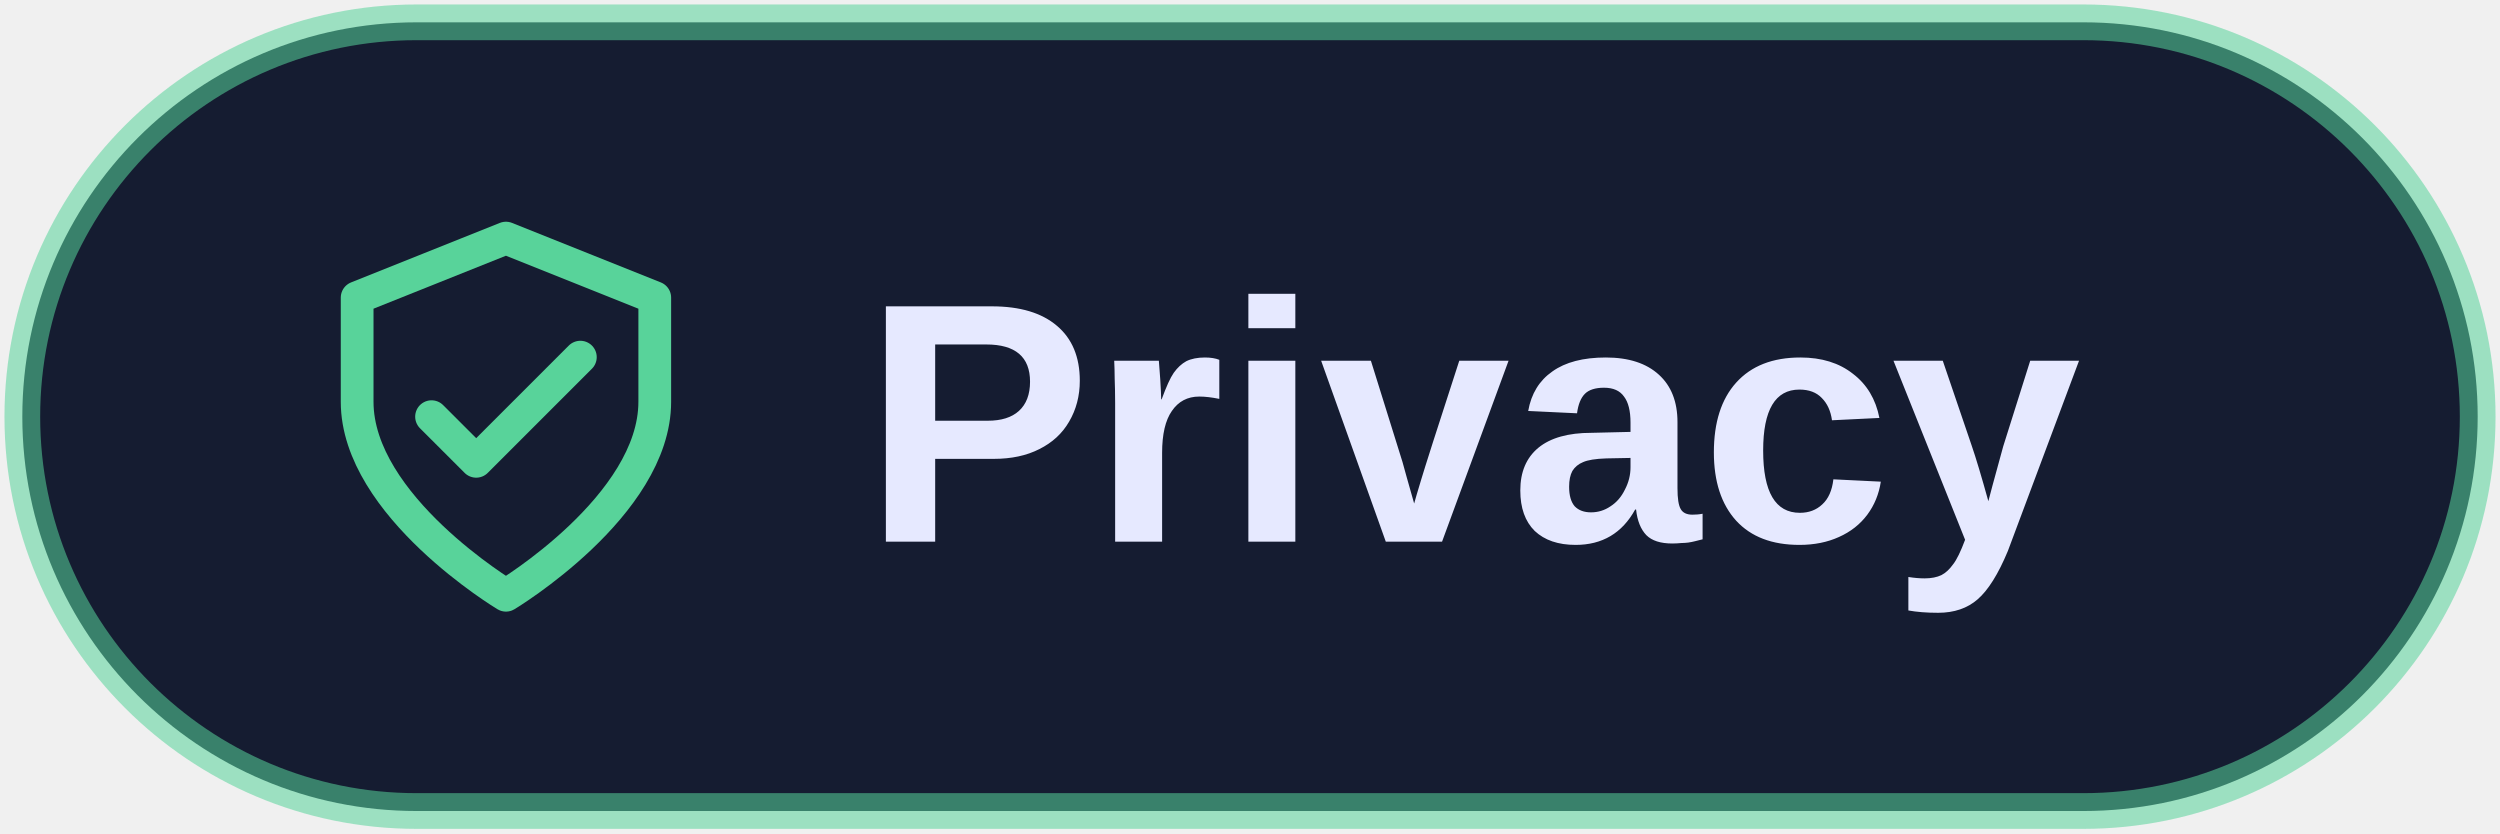
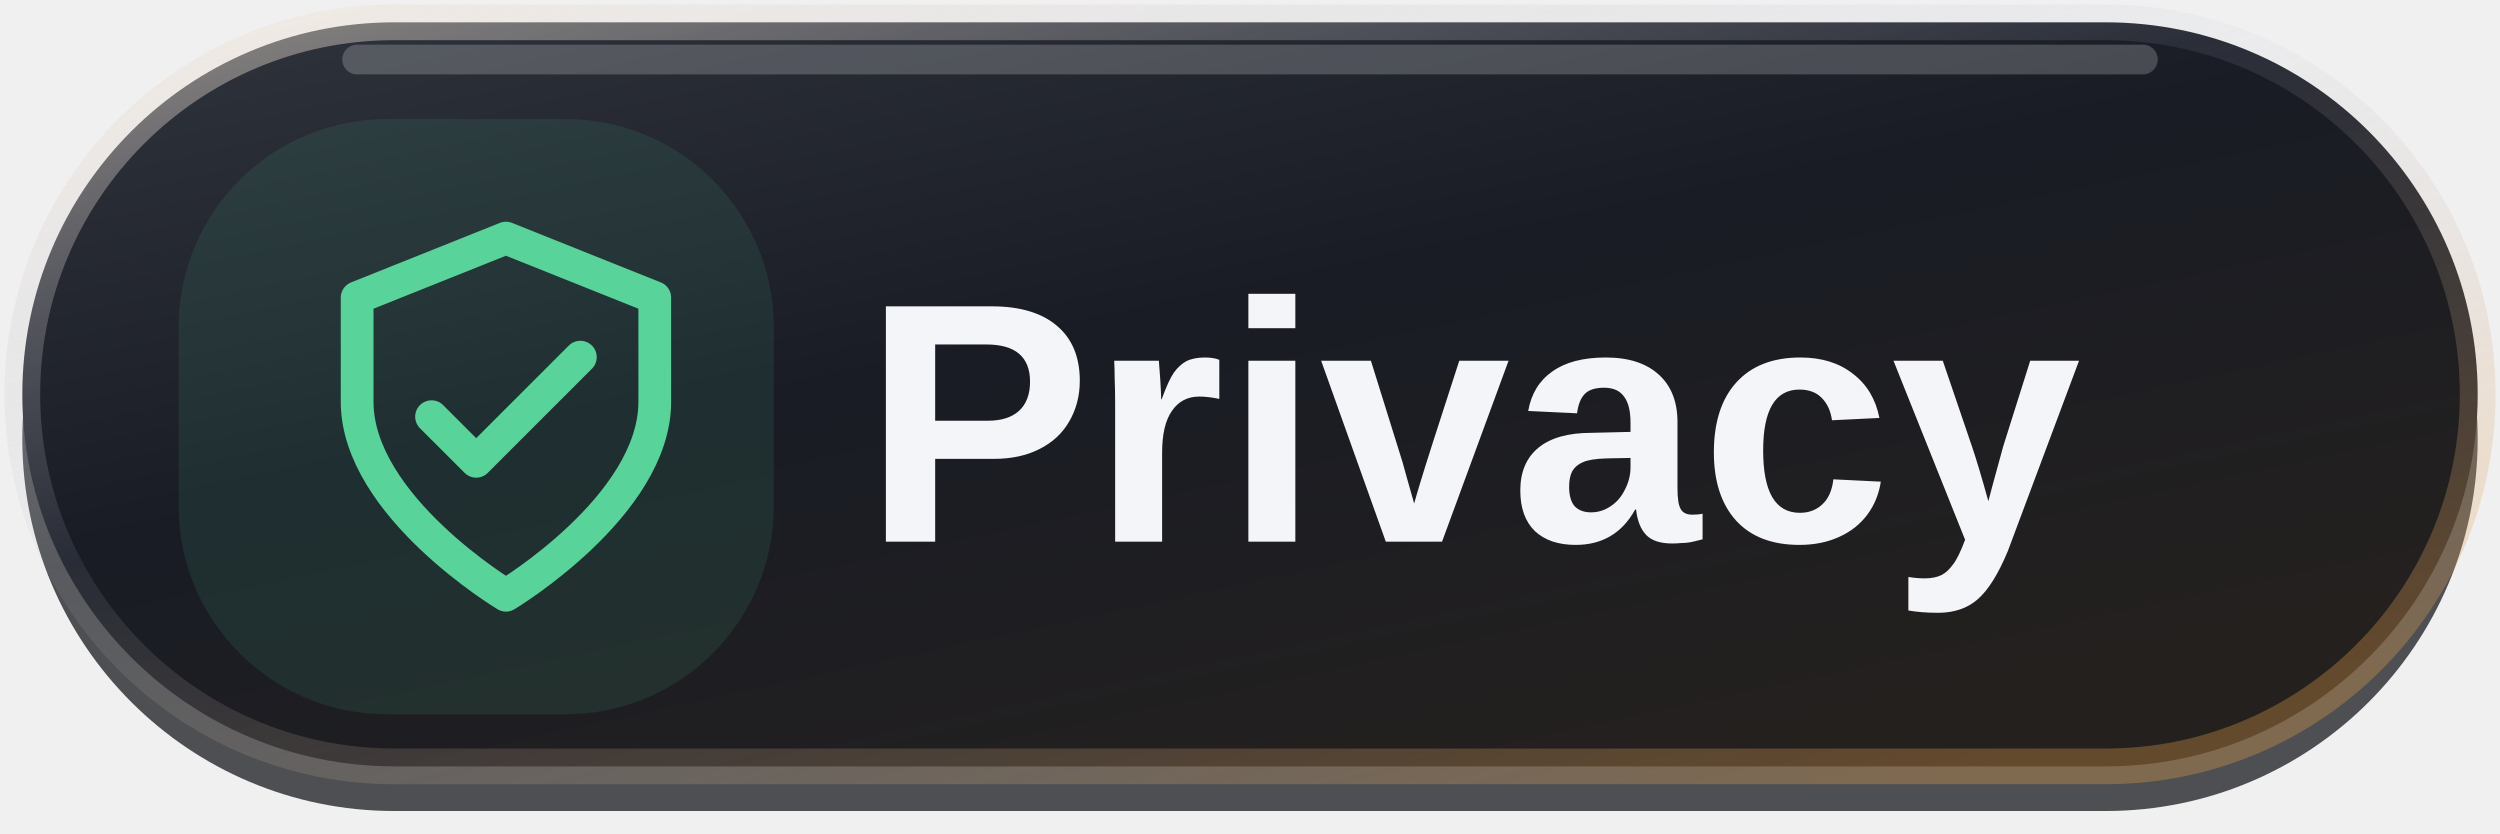
<svg xmlns="http://www.w3.org/2000/svg" width="84" height="28" viewBox="0 0 84 28" role="img" aria-labelledby="t">
-   <rect x=".75" y=".75" width="82.5" height="26.5" rx="13.25" fill="#151c31" stroke="#58d39a" stroke-opacity=".55" stroke-width="1.2" />
+   <style>text { font-family: "Segoe UI Variable Display", "Segoe UI", Arial, sans-serif; }
+     .sheen { animation: glassSweep 10s ease-in-out infinite; }
+     @keyframes glassSweep {
+       0%, 8% { transform: translateX(0); opacity: 0; }
+       18% { opacity: .45; }
+       62% { transform: translateX(264px); opacity: .45; }
+       70%, 100% { transform: translateX(264px); opacity: 0; }
+     }
+     @media (prefers-reduced-motion: reduce) { * { animation: none !important; } .sheen { opacity: 0; } }</style>
+   <defs>
+     <linearGradient id="face" x2=".7" y2="1">
+       <stop stop-color="#30343d" />
+       <stop offset=".48" stop-color="#191c25" />
+       <stop offset="1" stop-color="#24201e" />
+     </linearGradient>
+     <linearGradient id="edge" x2=".8" y2="1">
+       <stop stop-color="#f4e5d4" stop-opacity=".48" />
+       <stop offset=".45" stop-color="#b9bfd1" stop-opacity=".1" />
+       <stop offset="1" stop-color="#eaa14c" stop-opacity=".32" />
+     </linearGradient>
+     <linearGradient id="tile" x2=".7" y2="1">
+       <stop stop-color="#d3ae7d" stop-opacity=".38" />
+       <stop offset=".5" stop-color="#644a32" stop-opacity=".6" />
+       <stop offset="1" stop-color="#261e19" stop-opacity=".95" />
+     </linearGradient>
+     <linearGradient id="accent" x2="0" y2="1">
+       <stop stop-color="#ffe4b9" />
+       <stop offset=".5" stop-color="#eaa14c" />
+       <stop offset="1" stop-color="#9c652b" />
+     </linearGradient>
+     <linearGradient id="glass-reflection" x2="1" y2=".3">
+       <stop stop-color="#fff" stop-opacity="0" />
+       <stop offset=".5" stop-color="#fff" stop-opacity=".16" />
+       <stop offset="1" stop-color="#fff" stop-opacity="0" />
+     </linearGradient>
+     <clipPath id="glass-clip">
+       <rect x="1" y="1" width="82" height="26" rx="13" />
+     </clipPath>
+   </defs>
+   <rect x=".75" y="2.25" width="82.5" height="25" rx="12.5" fill="#080a0f" fill-opacity=".7" />
+   <rect x=".75" y=".75" width="82.5" height="25" rx="12.5" fill="url(#face)" stroke="url(#edge)" stroke-width="1.2" />
+   <path d="M12 2H72" stroke="#fff" stroke-opacity=".2" stroke-linecap="round" />
+   <rect x="6" y="4" width="20" height="20" rx="7" fill="#58d39a" fill-opacity=".1" />
+   <g clip-path="url(#glass-clip)">
+     <path class="sheen" d="M-170 0H-90L-62 28H-142Z" fill="url(#glass-reflection)" />
+   </g>
  <g transform="translate(9 6) scale(0.5)" fill="none" stroke="#58d39a" stroke-width="2.2" stroke-linecap="round" stroke-linejoin="round">
    <path d="M16 4l10 4v7c0 7-10 13-10 13S6 22 6 15V8z M11 16l3 3 7-7" />
  </g>
-   <text x="29" y="18.2" font-family="Segoe UI,Arial,sans-serif" font-size="11.5" font-weight="600" fill="#e6e9ff">Privacy</text>
+   <text x="29" y="18.2" font-family="Segoe UI,Arial,sans-serif" font-size="11.5" font-weight="600" fill="#f4f5f8">Privacy</text>
</svg>
